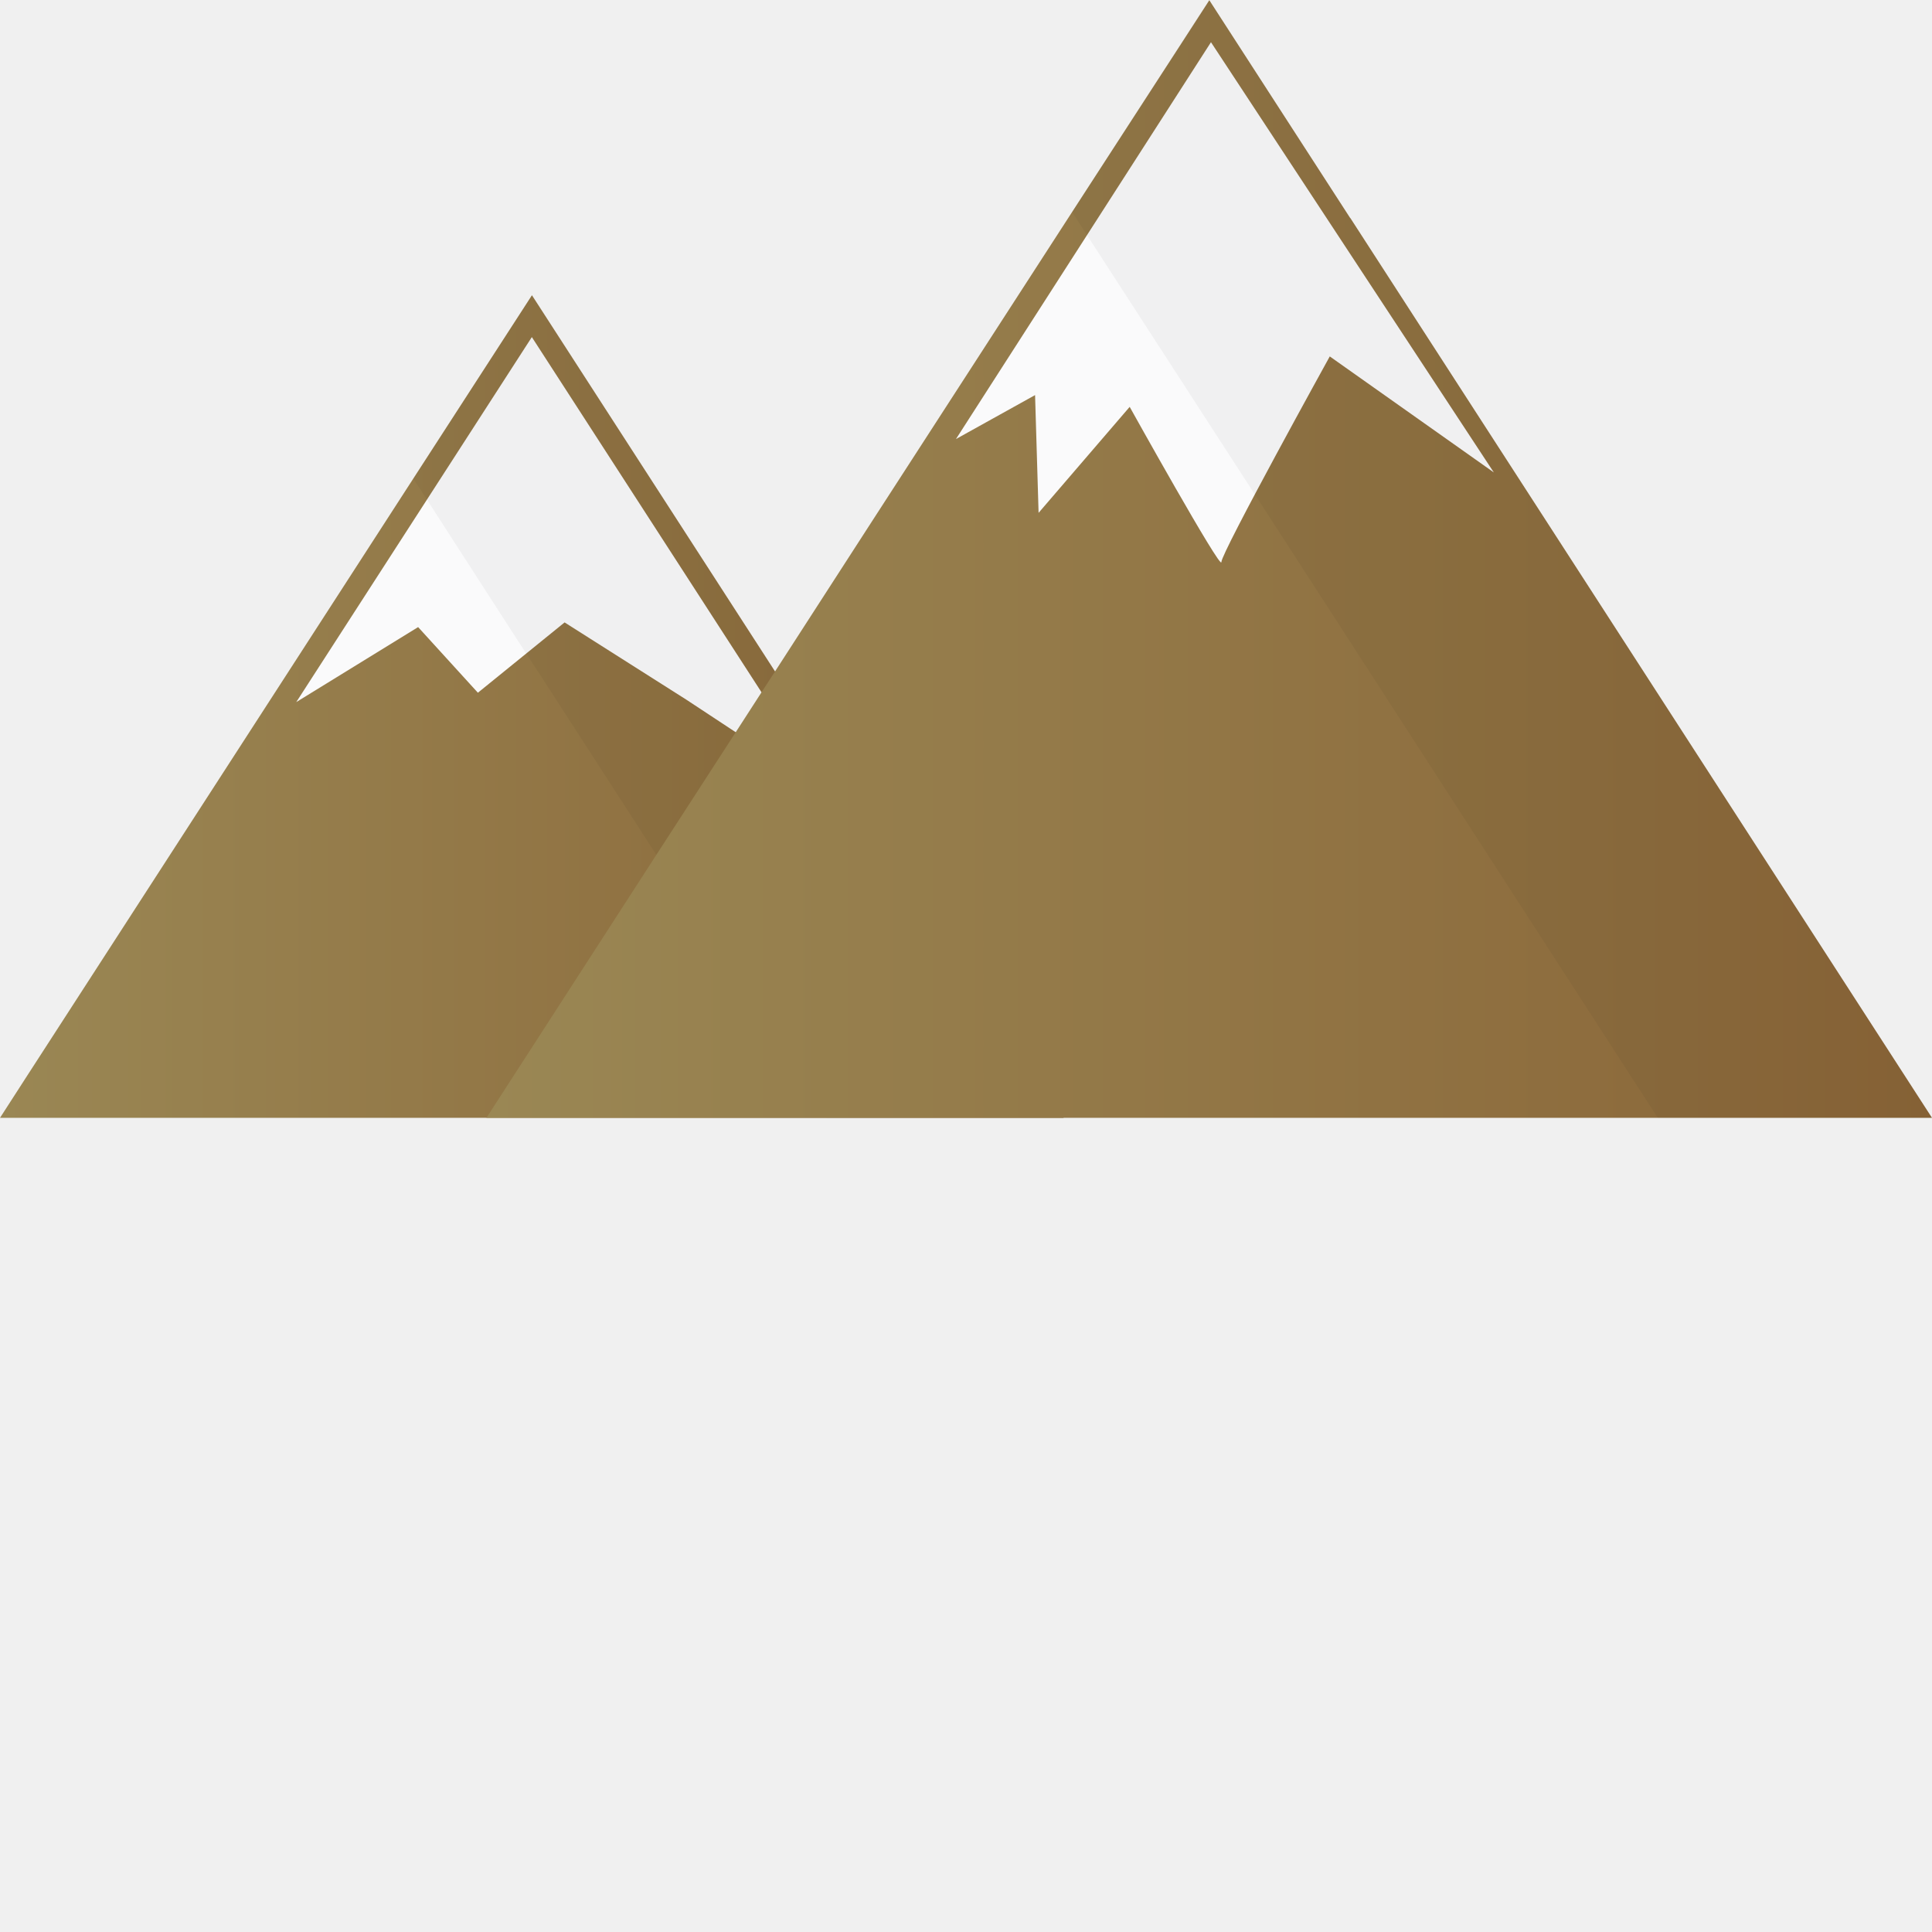
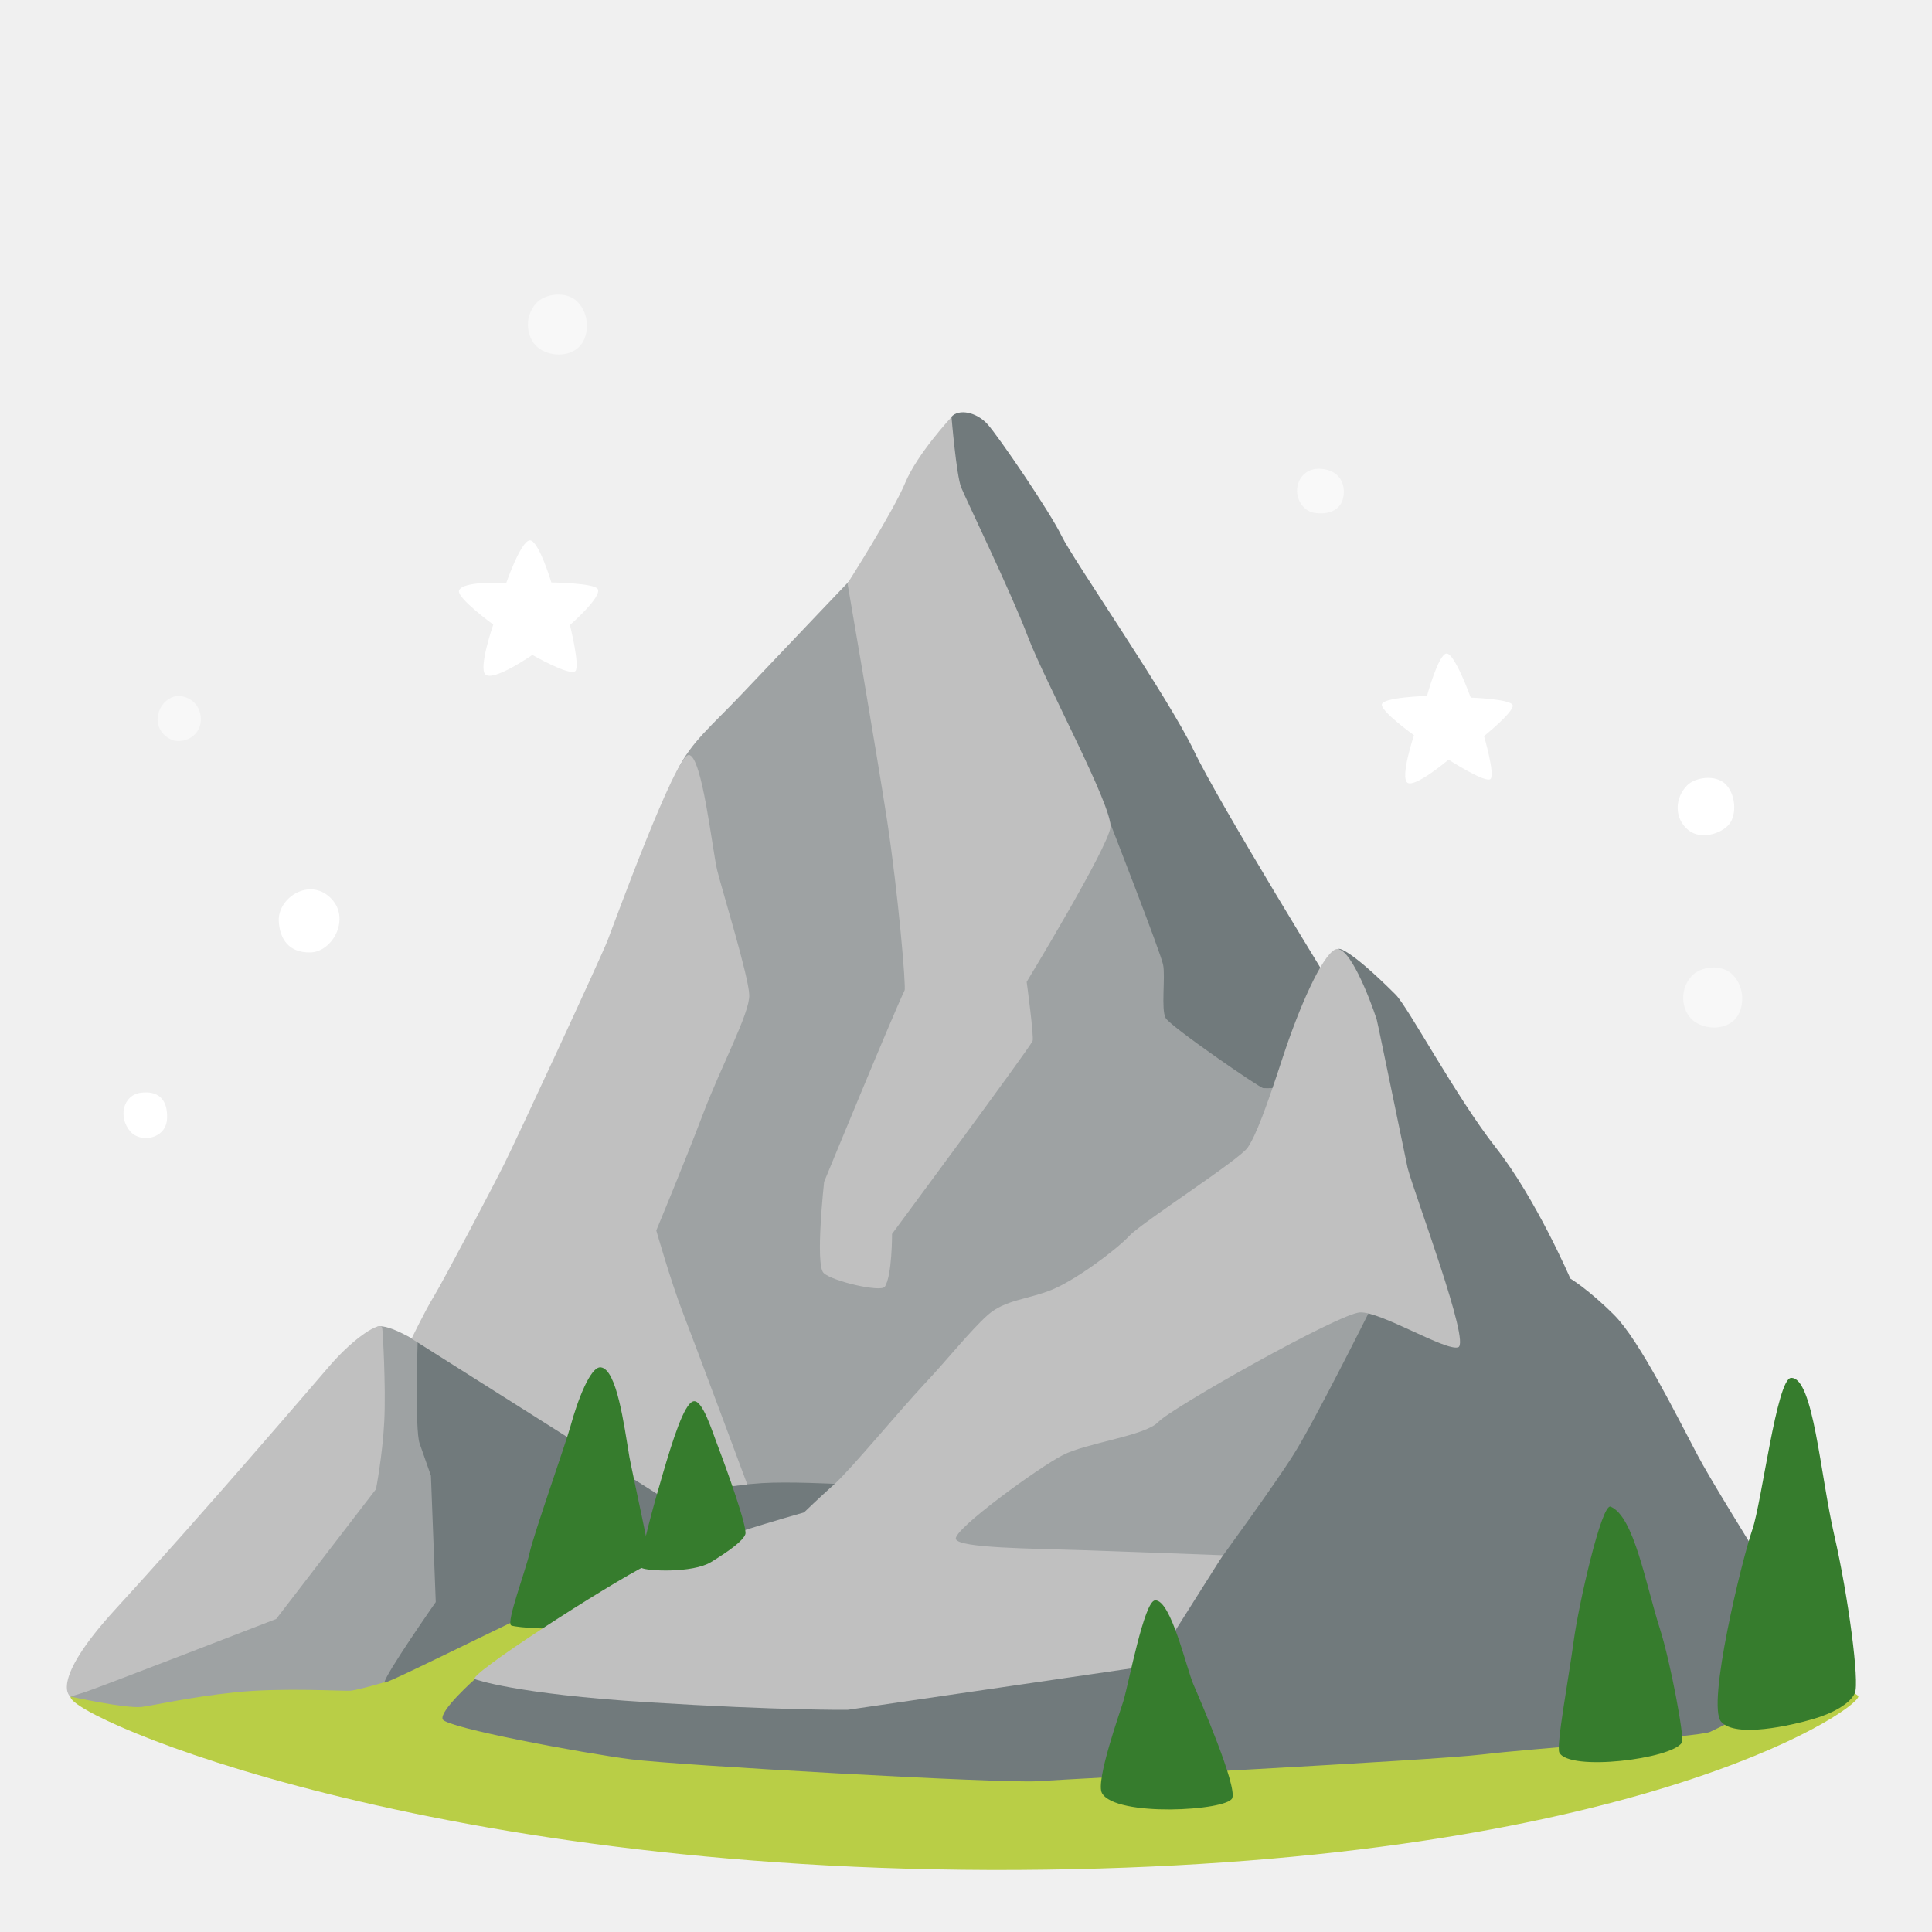
- <svg xmlns="http://www.w3.org/2000/svg" version="1.1" id="_x36_" viewBox="0 0 512 512" xml:space="preserve">
-   <g>
-     <linearGradient id="SVGID_1_" gradientUnits="userSpaceOnUse" x1="0" y1="187.242" x2="281.879" y2="187.242">
-       <stop offset="0" style="stop-color:#9A8754" />
-       <stop offset="1" style="stop-color:#8A6537" />
-     </linearGradient>
-     <polygon style="fill:url(#SVGID_1_);" points="281.879,296.242 0,296.242 7.151,285.151 75.152,180 109.515,126.848 140.97,78.242 205.394,177.939 206.727,180" />
-     <path style="fill:none;stroke:#FFFFFF;stroke-miterlimit:10;" d="M51.185,182.025" />
-     <polygon style="fill:#FAFAFB;" points="181.92,185.441 203.347,199.571 205.702,189.478 140.944,89.334 78.512,186.063 110.807,166.188 126.645,183.578 149.624,164.946" />
-     <polygon style="opacity:0.04;fill:#040000;" points="281.879,296.242 219.03,296.242 173.939,226.545 143.879,180 139.454,173.212 113.151,132.424 109.515,126.848 140.97,78.242 205.394,177.939 206.727,180" />
-     <linearGradient id="SVGID_2_" gradientUnits="userSpaceOnUse" x1="128.909" y1="148.151" x2="512" y2="148.151">
-       <stop offset="0" style="stop-color:#9A8754" />
-       <stop offset="1" style="stop-color:#8A6537" />
-     </linearGradient>
-     <polygon style="fill:url(#SVGID_2_);" points="512,296.242 128.909,296.242 173.939,226.545 194.969,194.061 201.818,183.455 205.394,177.939 231.03,138.242 284.121,56.182 312.485,12.424 320.485,0.061 357.758,57.697 357.878,57.818 409.879,138.242" />
-     <path style="fill:#FAFAFB;" d="M299.378,107.822c0,0,24.301,43.663,24.301,41.131c0-2.532,28.724-54.499,28.724-54.499l43.475,30.743L320.92,11.186l-67.577,105.161l20.961-11.645l0.932,31.209L299.378,107.822z" />
-     <polygon style="opacity:0.04;fill:#040000;" points="512,296.242 439.333,296.242 337.212,138.242 332.545,131.03 288.061,62.303 284.121,56.182 312.424,12.363 320.424,0 320.485,0.061 357.758,57.697 357.878,57.818 409.879,138.242" />
-   </g>
+ <svg xmlns="http://www.w3.org/2000/svg" width="800px" height="800px" viewBox="0 0 128 128" aria-hidden="true" role="img" class="iconify iconify--noto" preserveAspectRatio="xMidYMid meet">
+   <path d="M65.03 92.69S4.8 111.08 4.67 112.41c-.13 1.33 24.11 12.02 64.62 11.46c38.64-.53 53.57-10.39 53.83-11.46S66.36 92.42 65.03 92.69z" fill="#b9ce46" />
+   <path d="M62.26 42.15l-4.31-5.42s-6.96 7.3-8.84 9.29c-1.88 1.99-3.33 3.14-4.23 5.01c-1.29 2.67-5.38 25.72-5.38 25.72L27.67 88.9s-2.23-1.39-2.78-.94s-18.67 22.05-18.67 22.05l-1.56 2.39s3.6.8 4.71.69c.54-.05 3.2-.66 6.21-.97c3.17-.33 7.22-.06 7.67-.11c.51-.05 2.27-.57 2.27-.57l15.74-9.39l12.93-3.21l11.83 5.31l23.21 1.11l12.71-19.01l-27.63-36.59l-12.05-7.51z" fill="#9ea2a3" />
+   <path d="M28.55 97.77s-.43-1.23-.75-2.14c-.32-.91-.13-6.73-.13-6.73s7.21 4.26 8.01 4.96s7.94 5.15 7.94 5.15s5.09-.64 6.86-.75c1.77-.11 4.83.05 4.83.05l-1.18 1.72s-11.53 3.75-13.57 4.4c-2.04.64-15.11 7.29-15.09 7.04c.04-.52 3.4-5.33 3.4-5.33l-.32-8.37z" fill="#717a7c" />
+   <path d="M80.73 103.46l-49.26 7.78s-2.38 2.11-2.14 2.67c.24.56 9.33 2.25 12.47 2.65c3.14.4 24.61 1.61 26.94 1.45c2.33-.16 26.14-1.37 29.44-1.77c3.3-.4 14.39-1.17 15.12-1.5c1.41-.64 7.88-4.13 7.88-4.13s-7.24-11.42-8.69-14.16c-1.45-2.73-3.86-7.64-5.55-9.33s-2.9-2.41-2.9-2.41s-2.28-5.3-4.94-8.68c-2.65-3.38-5.8-9.3-6.64-10.14c-3.19-3.18-3.77-3.03-3.77-3.03l2 24.1s-3.7 7.4-4.99 9.41c-1.27 2.03-4.97 7.09-4.97 7.09z" fill="#717a7c" />
+   <path d="M63.03 27.62l-.97 19.62l11.41 7.08s3.43 8.79 3.59 9.6c.16.8-.15 2.97.17 3.53c.32.56 6.23 4.63 6.46 4.64c1.31.07 4.02-.4 3.86-.64s1.08-5.46 1.08-5.46s-7.84-12.71-9.53-16.25c-1.69-3.54-8.04-12.71-8.77-14.24s-4.18-6.6-4.91-7.4s-1.9-1.04-2.39-.48z" fill="#717a7c" />
+   <path d="M68.02 65.05s5.39-8.88 5.55-10.24s-4.34-9.65-5.47-12.63c-1.13-2.98-4.1-9.09-4.42-9.89c-.32-.8-.64-4.66-.64-4.66s-2.25 2.41-3.06 4.34c-.8 1.93-3.83 6.68-3.83 6.68s1.9 11.02 2.63 15.76c.72 4.75 1.26 10.98 1.15 11.21c-.69 1.4-5.33 12.68-5.33 12.68s-.6 5.47-.04 6.03c.56.56 3.81 1.3 4.06.92c.49-.73.48-3.5.48-3.5s9.02-12.18 9.31-12.78c.11-.23-.39-3.92-.39-3.92z" fill="silver" />
+   <path d="M49.64 65.92c-.03-1.21-1.8-6.95-2.12-8.24c-.32-1.29-1-7.66-1.89-7.66c-.88 0-4.96 11.22-5.37 12.27c-.4 1.05-6.11 13.35-6.84 14.8c-.72 1.45-4.02 7.72-4.66 8.77s-1.49 2.83-1.49 2.83l16.34 10.33l5.9-.67s-3.45-9.27-4.26-11.36s-1.77-5.47-1.77-5.47s1.87-4.48 3.09-7.7c1.23-3.24 3.11-6.7 3.07-7.9z" fill="silver" />
+   <path d="M25.32 87.97c.04.15.25 3.92.14 6.17c-.11 2.26-.55 4.52-.55 4.52l-6.61 8.6s-11.96 4.63-12.68 4.85c-.72.22-.95.3-.95.3s-1.5-.91 2.99-5.81c5.8-6.33 13.22-15 14.16-16.09c1.67-1.94 3.39-2.99 3.5-2.54z" fill="silver" />
+   <path d="M39.8 90.59c-.68-.07-1.54 2.2-2 3.89c-.33 1.19-2.46 7.22-2.71 8.39c-.26 1.18-1.58 4.66-1.22 4.82c.36.15 3.15.35 4.64.04c1.48-.31 4.72-2.91 4.72-3.52s-1.4-6.93-1.53-7.68c-.36-2.15-.84-5.83-1.9-5.94z" fill="#367c2d" />
+   <path d="M106.71 99.82c-.6-.25-2.13 6.52-2.45 8.91c-.32 2.39-1.17 6.93-.95 7.38c.64 1.27 7.46.43 8.12-.66c.19-.31-.77-5.4-1.46-7.55c-.94-2.94-1.71-7.43-3.26-8.08z" fill="#367c2d" />
+   <path d="M118.66 91.29c-.94.04-1.94 8.25-2.56 10.04c-.7 2.03-3.04 11.64-2.07 12.74c.97 1.1 4.68.23 6.06-.17c1.33-.38 2.48-1.02 2.8-1.73s-.44-6.44-1.36-10.44c-.94-4.05-1.39-10.51-2.87-10.44z" fill="#367c2d" />
+   <path d="M31.47 111.25s2.59.98 11.46 1.53c8.87.55 13.23.5 13.23.5l20.26-2.96l4.6-7.28s-6.12-.23-9.37-.34c-3.25-.11-8.1-.13-8.32-.73c-.22-.61 5.47-4.74 7.07-5.56c1.6-.83 5.46-1.27 6.34-2.2c.88-.94 12-7.21 13.37-7.26c1.38-.06 5.68 2.59 6.5 2.31c.83-.28-2.86-10.04-3.35-11.87c-.04-.16-1.99-9.67-2.05-9.85c-.46-1.41-1.87-5.07-2.76-4.63c-.88.44-2.37 3.8-3.47 7.16s-1.76 5.13-2.31 5.95s-6.94 4.91-7.83 5.84c-.88.94-3.53 2.92-5.13 3.58c-1.6.66-3.14.66-4.3 1.71c-1.16 1.05-2.59 2.87-4.19 4.57c-1.6 1.71-4.85 5.63-5.92 6.59s-2.03 1.89-2.03 1.89s-7.73 2.19-10.33 3.45c-2.58 1.27-12.14 7.43-11.47 7.6z" fill="silver" />
+   <path d="M76.52 106.03c-.72.06-1.73 5.46-2.09 6.66c-.2.68-1.87 5.33-1.42 6.11c.9 1.6 8.3 1.17 8.63.33c.32-.84-2.11-6.46-2.56-7.5c-.46-1.02-1.5-5.69-2.56-5.6z" fill="#367c2d" />
+   <path d="M111.79 52.02c-.85.85-.88 2.2.06 2.97c.83.69 2.2.24 2.71-.38c.51-.62.45-1.97-.23-2.65s-2.03-.45-2.54.06z" fill="#ffffff" />
+   <path d="M112.07 64.67c-.91 1-.61 2.49.23 3.04c.84.55 2.1.5 2.72-.26c.55-.68.61-2.04-.23-2.88c-.73-.73-2.13-.55-2.72.1z" opacity=".5" fill="#ffffff" />
+   <path d="M86 32.06c-.26.83.26 1.77 1.05 1.91c.83.15 1.68-.09 1.91-.88c.23-.8-.06-1.8-1.2-2c-1.14-.2-1.63.52-1.76.97z" opacity=".6" fill="#ffffff" />
+   <path d="M94.54 46.11s.74-2.72 1.28-2.81c.54-.09 1.62 2.92 1.62 2.92s2.69.09 2.78.51c.09.43-1.9 2.04-1.9 2.04s.74 2.52.43 2.84c-.31.31-2.78-1.28-2.78-1.28s-2.21 1.87-2.72 1.53c-.51-.34.43-3.15.43-3.15s-2.1-1.5-2.13-2.01c-.04-.51 2.99-.59 2.99-.59z" fill="#ffffff" />
+   <path d="M33.54 38.62s.97-2.79 1.56-2.82c.58-.03 1.43 2.79 1.43 2.79s2.88.03 3.08.45c.25.54-1.85 2.37-1.85 2.37s.68 2.72.36 3.05c-.36.36-2.85-1.07-2.85-1.07s-2.56 1.78-3.11 1.3c-.48-.42.52-3.31.52-3.31s-2.4-1.75-2.27-2.24c.17-.68 3.13-.52 3.13-.52z" fill="#ffffff" />
+   <path d="M11.86 46.11c-.6-.03-1.42.57-1.42 1.6c0 .76.73 1.39 1.36 1.39c.91 0 1.54-.69 1.51-1.48c-.04-1.03-.82-1.48-1.45-1.51z" opacity=".5" fill="#ffffff" />
+   <path d="M18.47 61.03c.06 1.14.63 2.11 2.11 2.07s2.7-2.31 1.29-3.64c-1.41-1.33-3.48.04-3.4 1.57z" fill="#ffffff" />
+   <path d="M8.65 74.98c.7.78 2.38.47 2.42-.9c.04-1.25-.59-1.84-1.76-1.68c-1.16.16-1.51 1.63-.66 2.58z" fill="#ffffff" />
+   <path d="M45.91 92.85c-.59.2-1.32 2.48-2.01 4.84c-.44 1.49-1.72 5.96-1.41 6.18c.31.22 3.4.37 4.62-.38s2.11-1.4 2.27-1.84c.16-.44-1.24-4.32-1.78-5.74c-.42-1.07-1.07-3.28-1.69-3.06z" fill="#367c2d" />
+   <path d="M35.53 20.08c-.91 1-.61 2.49.23 3.04c.84.55 2.1.5 2.72-.26c.55-.68.61-2.04-.23-2.88c-.73-.72-2.14-.54-2.72.1z" opacity=".5" fill="#ffffff" />
</svg>
